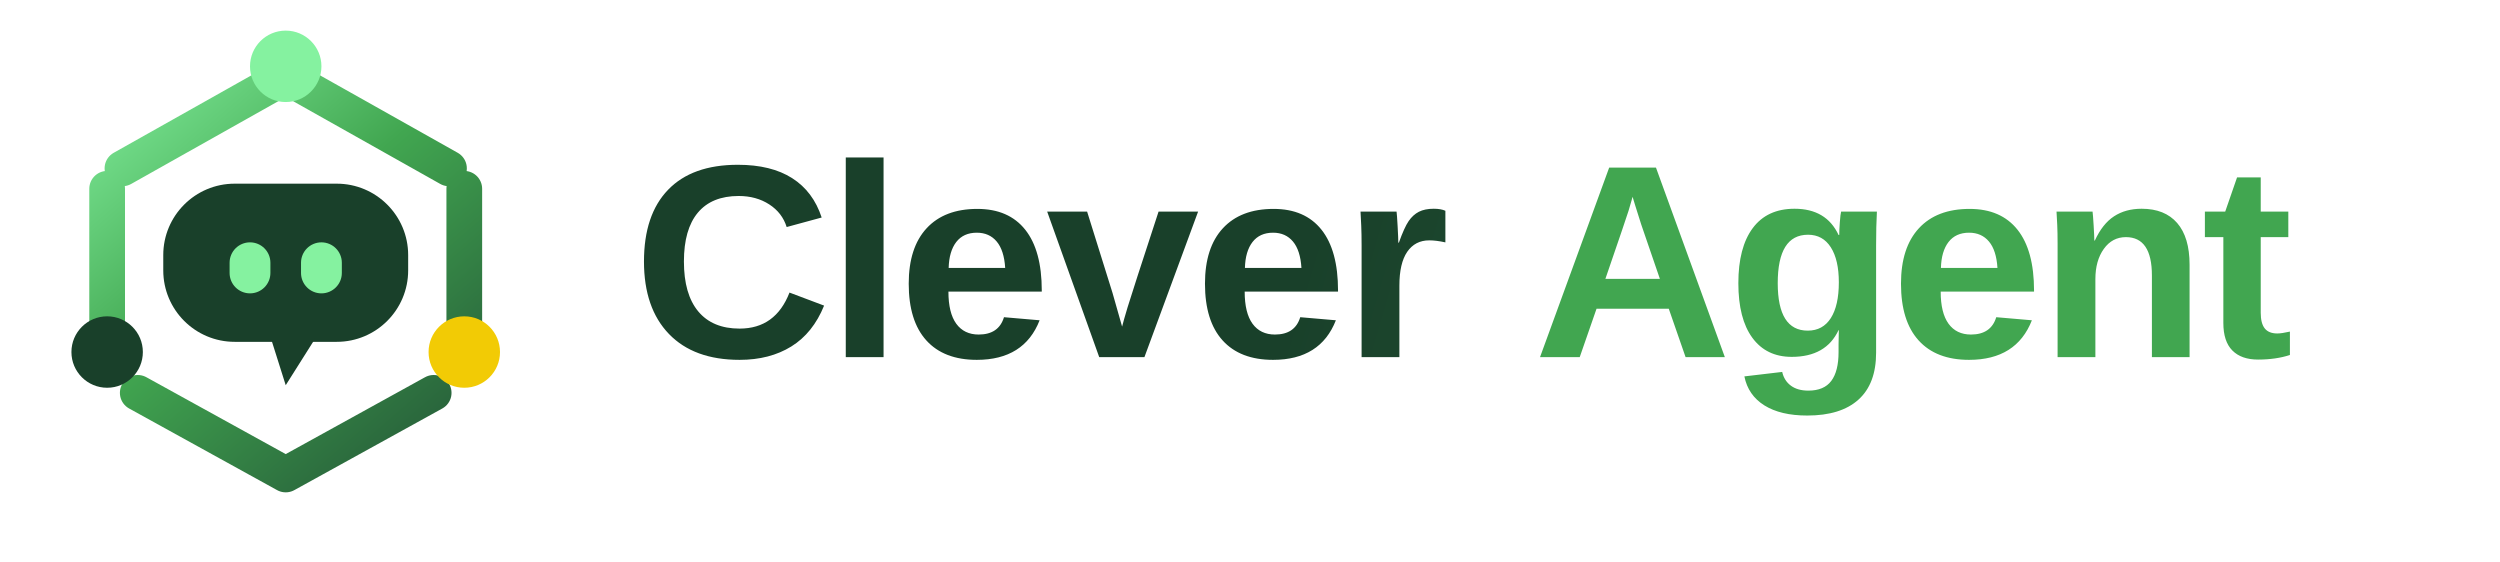
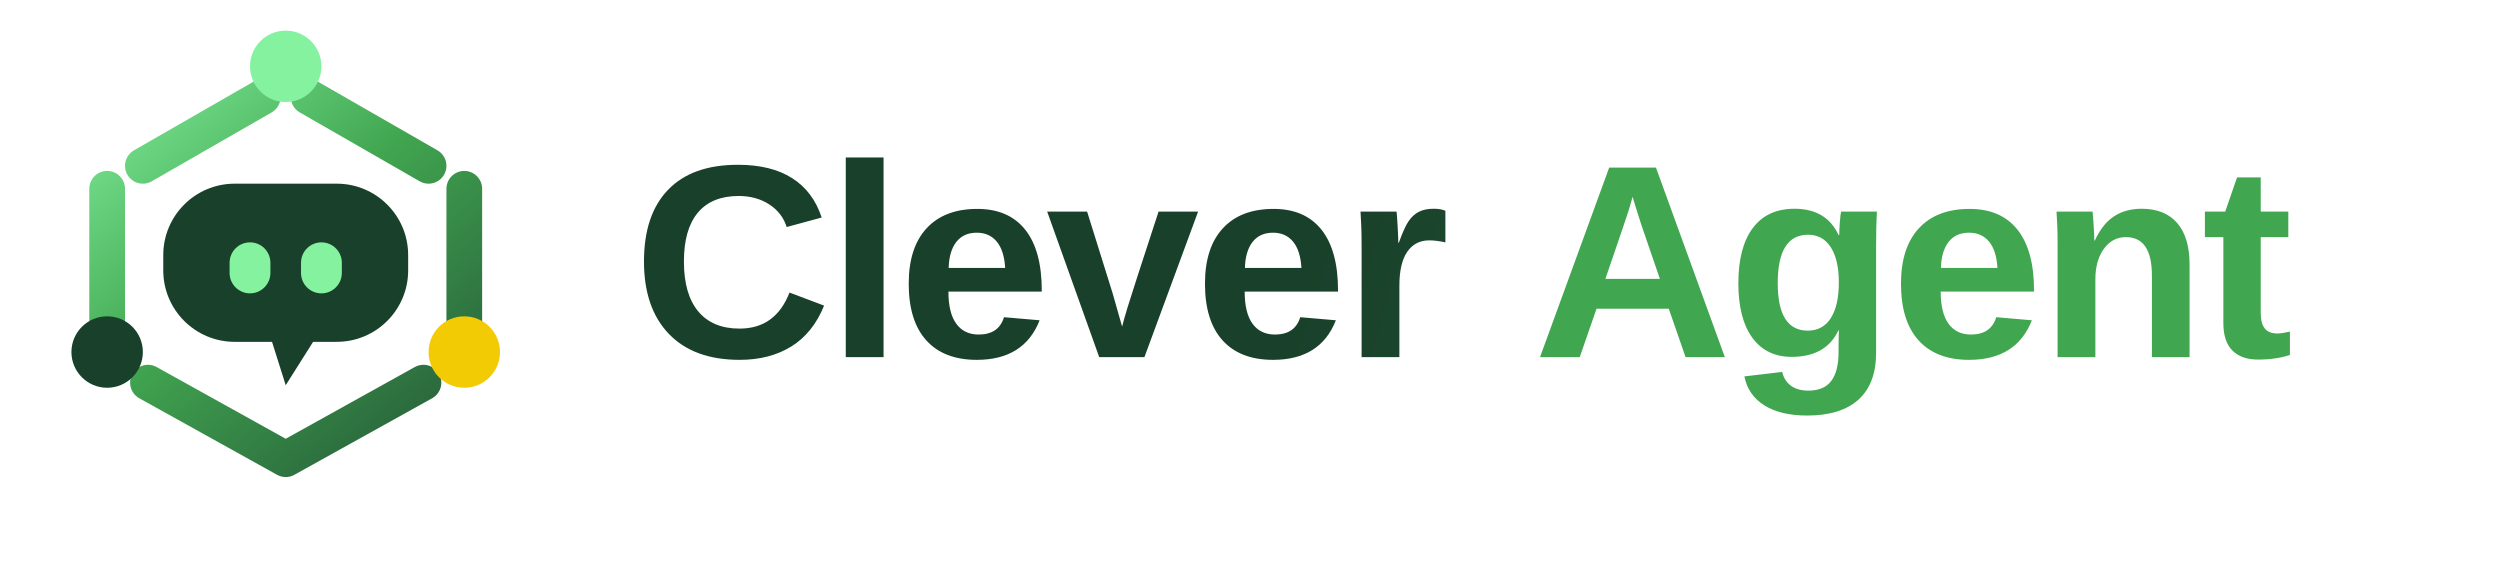
<svg xmlns="http://www.w3.org/2000/svg" viewBox="0 0 980 220" role="img" aria-label="Clever Agent logo">
  <defs>
    <linearGradient id="ca-frame-grad-light" x1="40" y1="18" x2="180" y2="180" gradientUnits="userSpaceOnUse">
      <stop offset="0" stop-color="#85F2A0" />
      <stop offset="0.48" stop-color="#41A650" />
      <stop offset="1" stop-color="#255938" />
    </linearGradient>
    <linearGradient id="ca-clever-grad-light" x1="270" y1="76" x2="520" y2="150" gradientUnits="userSpaceOnUse">
      <stop offset="0" stop-color="#19402A" />
      <stop offset="1" stop-color="#255938" />
    </linearGradient>
    <linearGradient id="ca-agent-grad-light" x1="560" y1="76" x2="860" y2="150" gradientUnits="userSpaceOnUse">
      <stop offset="0" stop-color="#41A650" />
      <stop offset="1" stop-color="#41A650" />
    </linearGradient>
-     <style>
-       .wm { font-family: "Poppins", "Montserrat", "Segoe UI", Arial, sans-serif; font-size: 108px; font-weight: 700; letter-spacing: -2px; }
-     </style>
+     <style>.wm { font-family: "Poppins", "Montserrat", "Segoe UI", Arial, sans-serif; font-size: 108px; font-weight: 700; letter-spacing: -2px; }</style>
  </defs>
-   <g id="icon" transform="translate(0,0)">
+   <g id="icon">
    <g id="frame" fill="none" stroke="url(#ca-frame-grad-light)" stroke-width="14" stroke-linecap="round" stroke-linejoin="round">
-       <path d="M112 30 L48 66" />
-       <path d="M112 30 L176 66" />
-       <path d="M42 74 L42 130" />
-       <path d="M182 74 L182 130" />
-       <path d="M54 154 L112 186 L170 154" />
+       <path d="M103 38 L56 65" />
+       <path d="M121 38 L168 65" />
+       <path d="M42 74 L42 128" />
+       <path d="M182 74 L182 128" />
+       <path d="M58 150 L112 180 L166 150" />
    </g>
    <g id="nodes">
      <circle cx="112" cy="26" r="14" fill="#85F2A0" />
      <circle cx="42" cy="138" r="14" fill="#19402A" />
      <circle cx="182" cy="138" r="14" fill="#F2CB05" />
    </g>
    <g id="bubble">
      <rect x="64" y="72" width="96" height="62" rx="28" fill="#19402A" />
      <path d="M106 132 L124 132 L112 151 Z" fill="#19402A" />
    </g>
    <g id="eyes">
      <rect x="90" y="95" width="16" height="20" rx="8" fill="#85F2A0" />
      <rect x="118" y="95" width="16" height="20" rx="8" fill="#85F2A0" />
    </g>
  </g>
  <g id="wordmark" transform="translate(248,0)">
    <text id="text-clever" class="wm" x="0" y="140" fill="url(#ca-clever-grad-light)">Clever</text>
    <text id="text-agent" class="wm" x="353" y="140" fill="url(#ca-agent-grad-light)">Agent</text>
  </g>
</svg>
